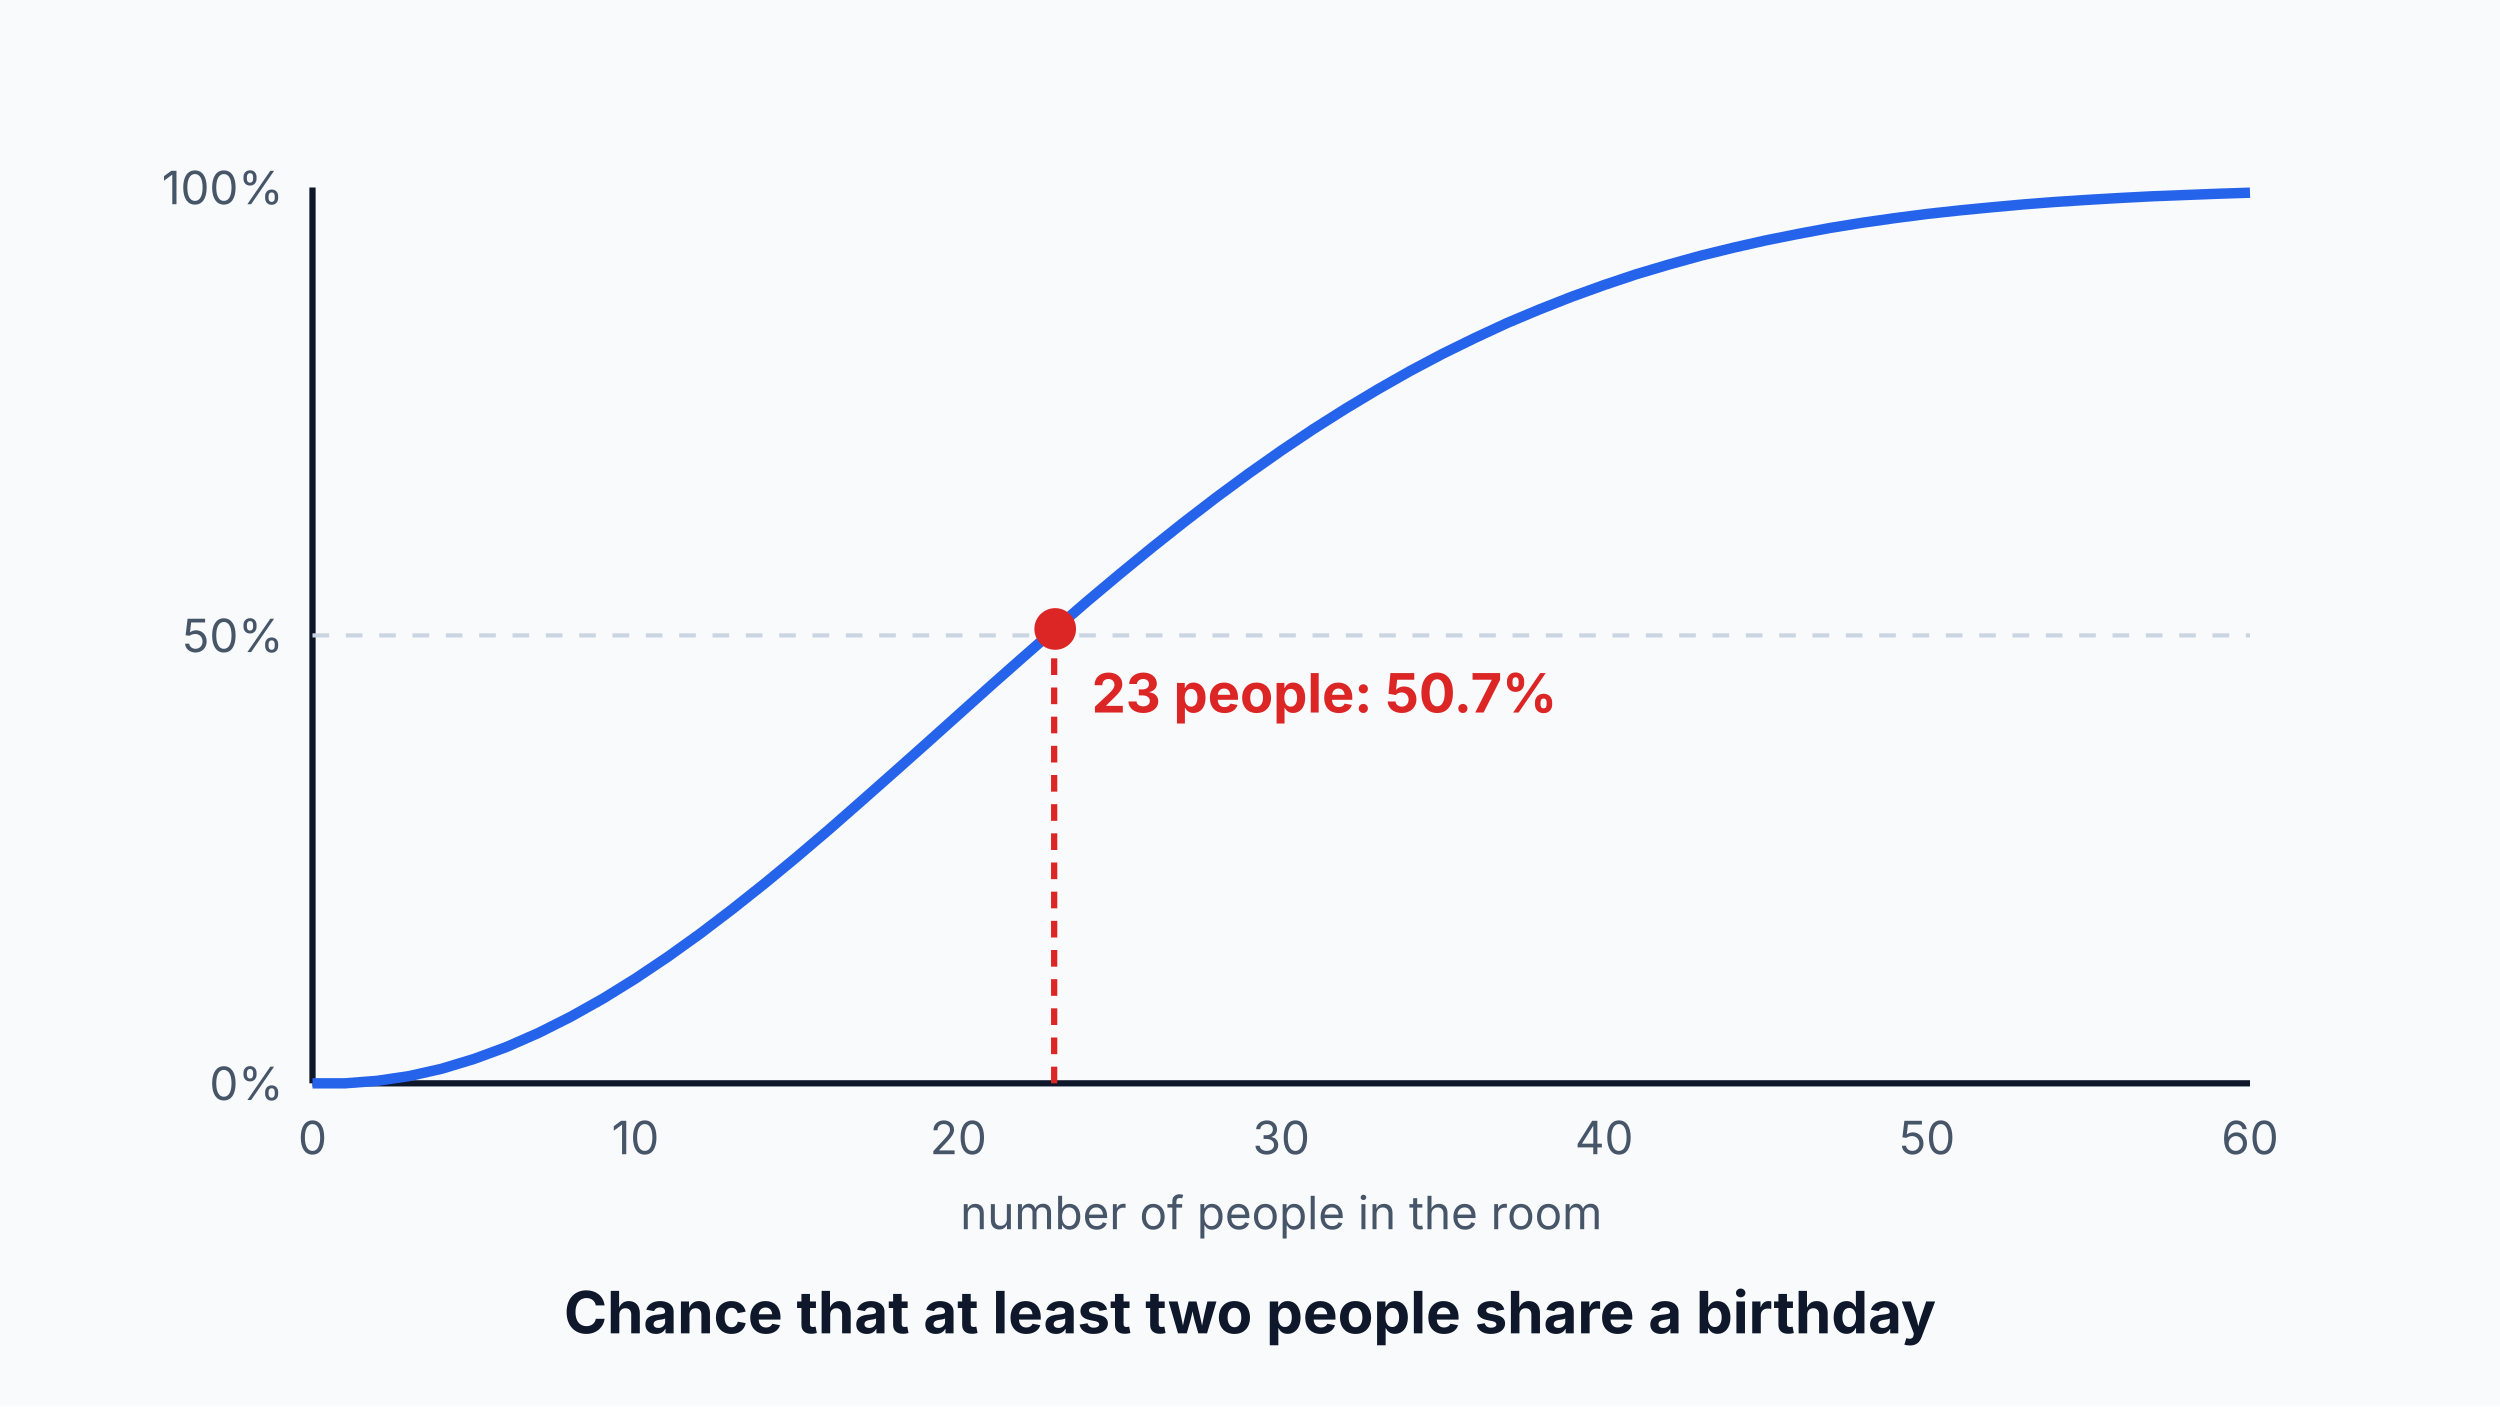
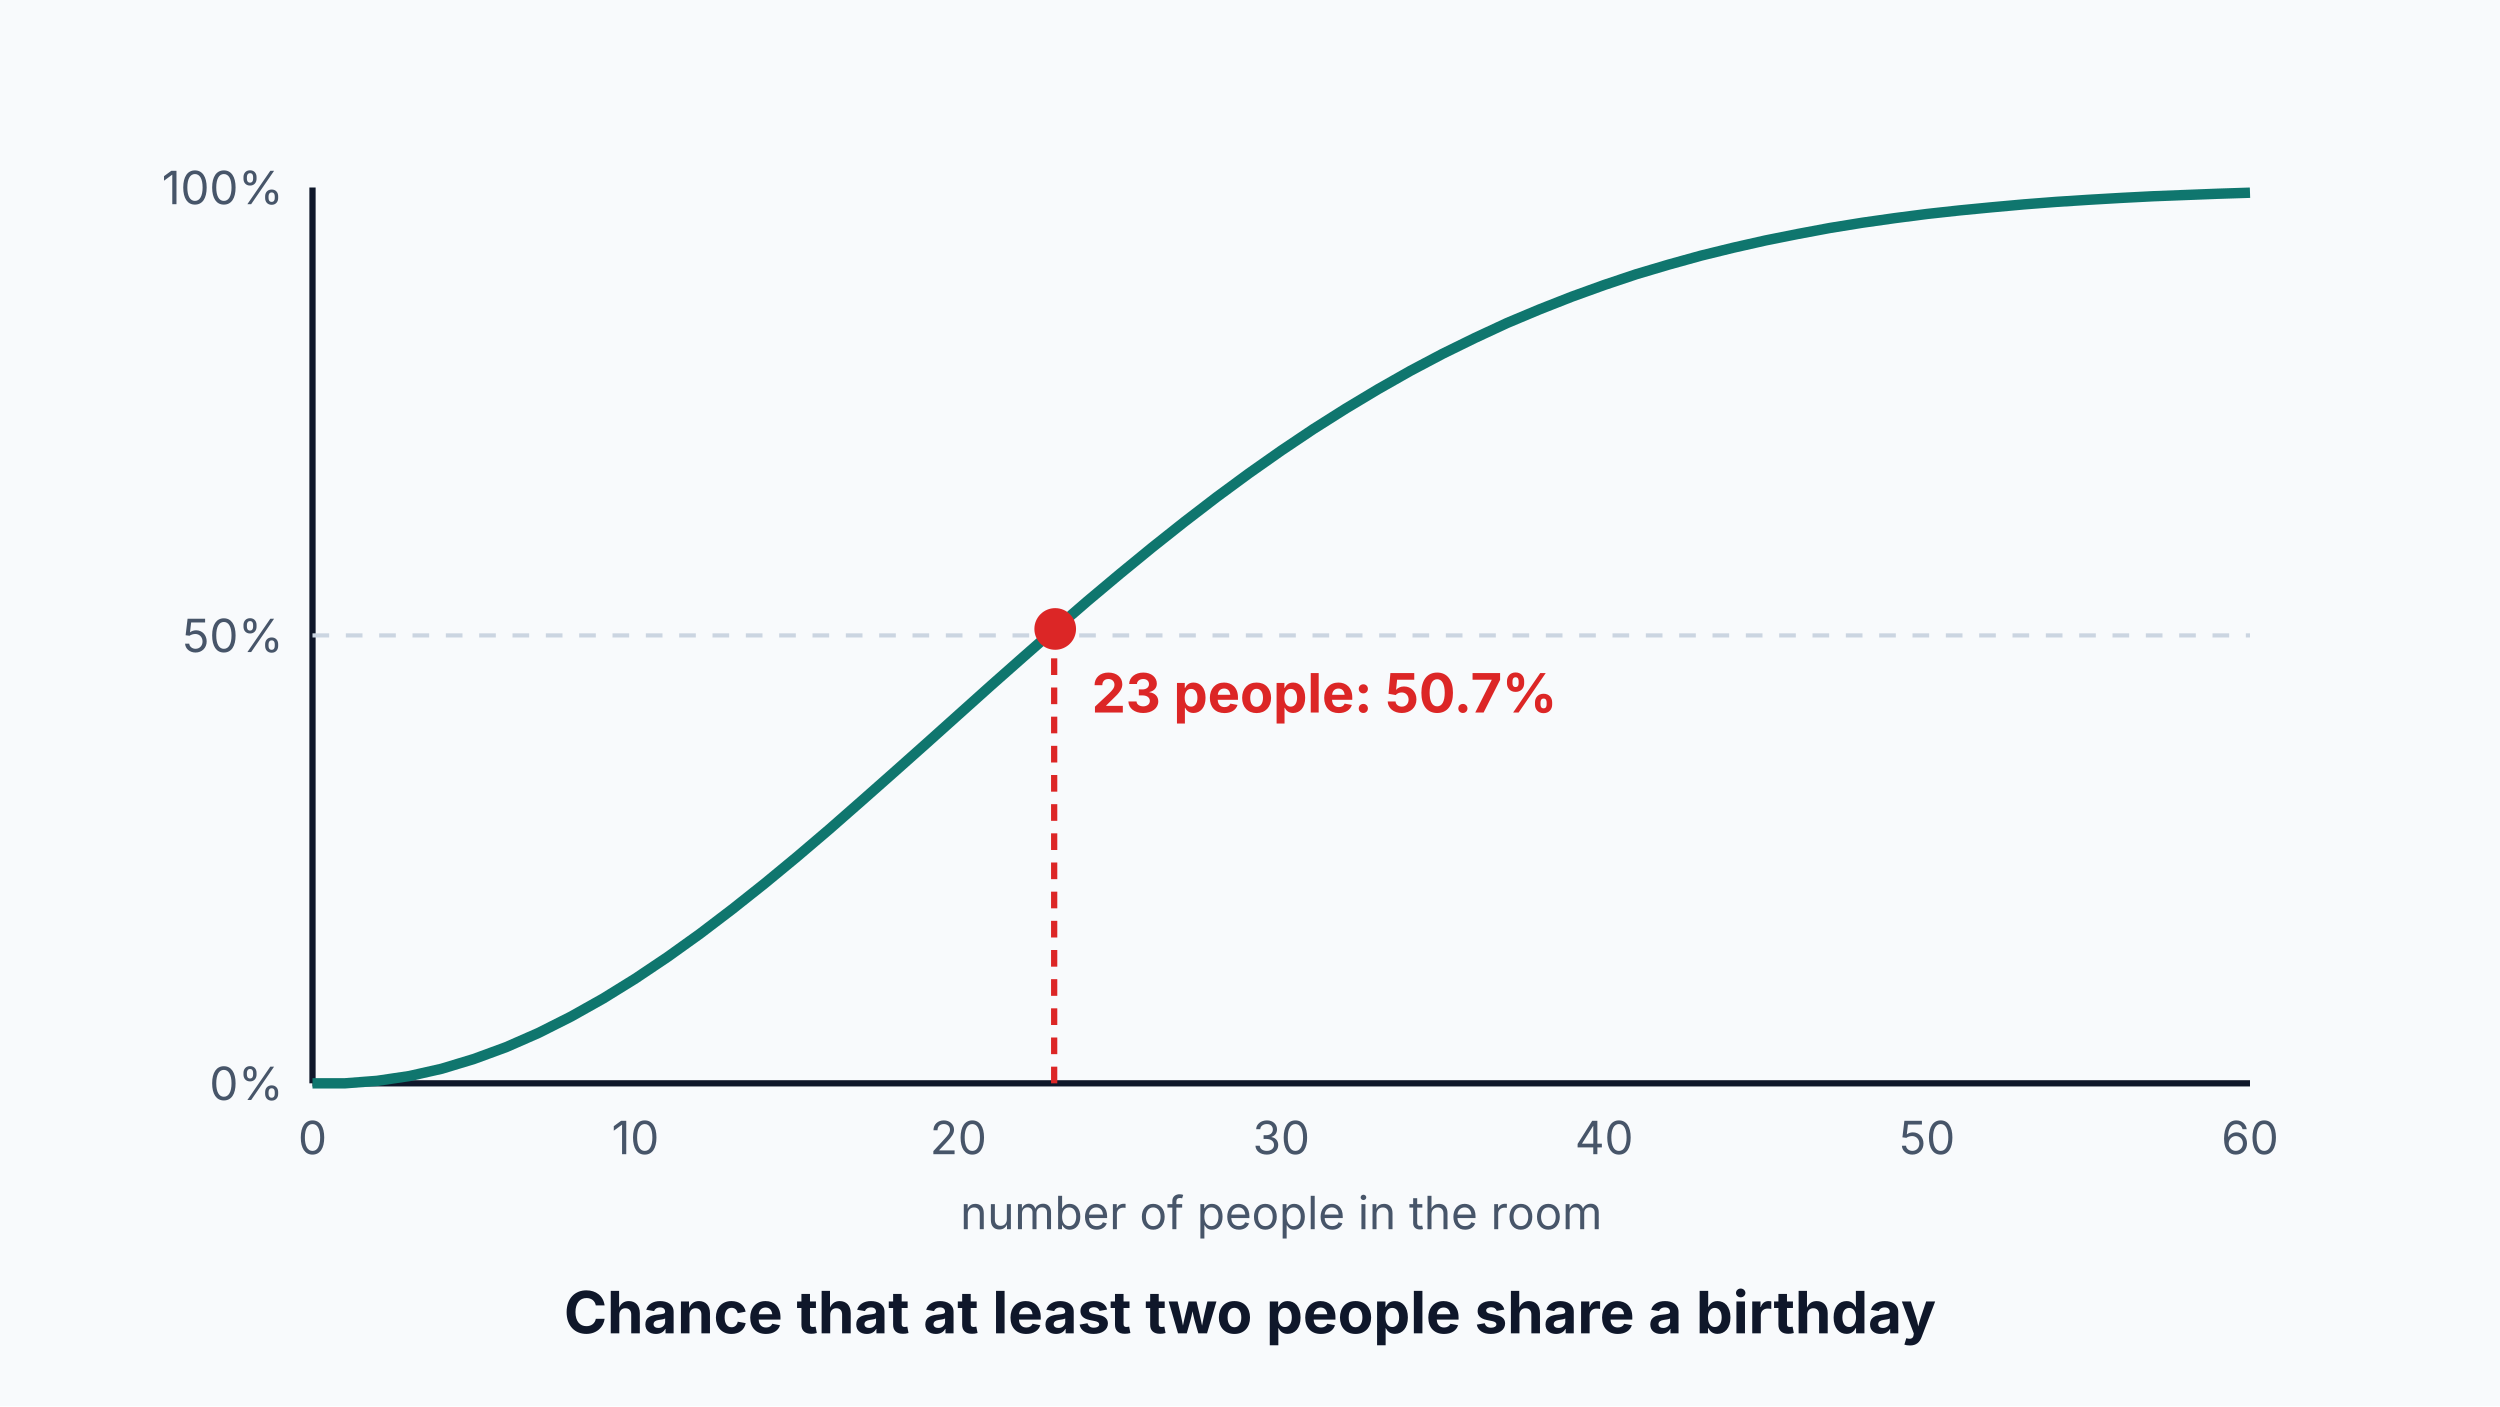
<svg xmlns="http://www.w3.org/2000/svg" viewBox="0 0 1200 675" font-family="Inter, Arial, sans-serif">
  <rect width="1200" height="675" fill="#F8FAFC" />
  <line x1="150" y1="520" x2="1080" y2="520" stroke="#0F172A" stroke-width="3" />
  <line x1="150" y1="520" x2="150" y2="90" stroke="#0F172A" stroke-width="3" />
  <text x="136" y="528" text-anchor="end" font-size="22" fill="#475569">0%</text>
  <text x="136" y="313" text-anchor="end" font-size="22" fill="#475569">50%</text>
  <text x="136" y="98" text-anchor="end" font-size="22" fill="#475569">100%</text>
  <line x1="150" y1="305" x2="1080" y2="305" stroke="#CBD5E1" stroke-width="2" stroke-dasharray="8 8" />
  <text x="150" y="554" text-anchor="middle" font-size="22" fill="#475569">0</text>
  <text x="305" y="554" text-anchor="middle" font-size="22" fill="#475569">10</text>
  <text x="460" y="554" text-anchor="middle" font-size="22" fill="#475569">20</text>
  <text x="615" y="554" text-anchor="middle" font-size="22" fill="#475569">30</text>
  <text x="770" y="554" text-anchor="middle" font-size="22" fill="#475569">40</text>
  <text x="925" y="554" text-anchor="middle" font-size="22" fill="#475569">50</text>
  <text x="1080" y="554" text-anchor="middle" font-size="22" fill="#475569">60</text>
-   <polyline points="150.0,520.0 165.5,520.0 181.0,518.8 196.5,516.5 212.0,513.0 227.5,508.3 243.0,502.6 258.5,495.8 274.0,488.0 289.5,479.3 305.0,469.7 320.5,459.3 336.0,448.2 351.5,436.4 367.0,424.1 382.5,411.3 398.0,398.1 413.5,384.5 429.0,370.8 444.5,357.0 460.0,343.1 475.5,329.2 491.0,315.5 506.5,301.9 522.0,288.5 537.5,275.5 553.0,262.8 568.5,250.5 584.0,238.6 599.5,227.2 615.0,216.3 630.5,205.9 646.0,196.1 661.5,186.8 677.0,178.0 692.5,169.8 708.0,162.2 723.5,155.0 739.0,148.5 754.5,142.4 770.0,136.8 785.5,131.6 801.0,127.0 816.5,122.7 832.0,118.9 847.5,115.4 863.0,112.3 878.5,109.4 894.0,106.9 909.5,104.7 925.0,102.7 940.5,101.0 956.0,99.5 971.5,98.1 987.0,96.9 1002.5,95.9 1018.0,95.0 1033.5,94.2 1049.0,93.6 1064.5,93.0 1080.0,92.5" fill="none" stroke="#2563EB" stroke-width="5" />
+   <polyline points="150.0,520.0 165.5,520.0 181.0,518.8 196.5,516.5 212.0,513.0 227.5,508.3 243.0,502.6 258.5,495.8 274.0,488.0 289.5,479.3 305.0,469.7 320.5,459.3 336.0,448.2 351.5,436.4 367.0,424.1 382.5,411.3 398.0,398.1 413.5,384.5 429.0,370.8 444.5,357.0 460.0,343.1 475.5,329.2 491.0,315.5 506.5,301.9 522.0,288.5 537.5,275.5 553.0,262.8 568.5,250.5 584.0,238.6 599.5,227.2 615.0,216.3 630.5,205.9 646.0,196.1 661.5,186.8 677.0,178.0 692.5,169.8 708.0,162.2 723.5,155.0 739.0,148.5 754.5,142.4 770.0,136.8 785.5,131.6 801.0,127.0 816.5,122.7 832.0,118.9 847.5,115.4 863.0,112.3 878.5,109.4 894.0,106.9 909.5,104.7 925.0,102.7 940.5,101.0 956.0,99.5 971.5,98.1 987.0,96.9 1002.5,95.9 1018.0,95.0 1033.5,94.2 1049.0,93.6 1064.5,93.0 1080.0,92.5" fill="none" stroke="#0F766E" stroke-width="5" />
  <line x1="506" y1="520" x2="506" y2="302" stroke="#DC2626" stroke-width="3" stroke-dasharray="8 6" />
  <circle cx="506.5" cy="301.9" r="10" fill="#DC2626" />
  <text x="524" y="342" font-size="26" font-weight="700" fill="#DC2626">23 people: 50.7%</text>
  <text x="615" y="590" text-anchor="middle" font-size="22" fill="#475569">number of people in the room</text>
  <text x="600" y="640" text-anchor="middle" font-size="28" font-weight="700" fill="#0F172A">Chance that at least two people share a birthday</text>
</svg>
